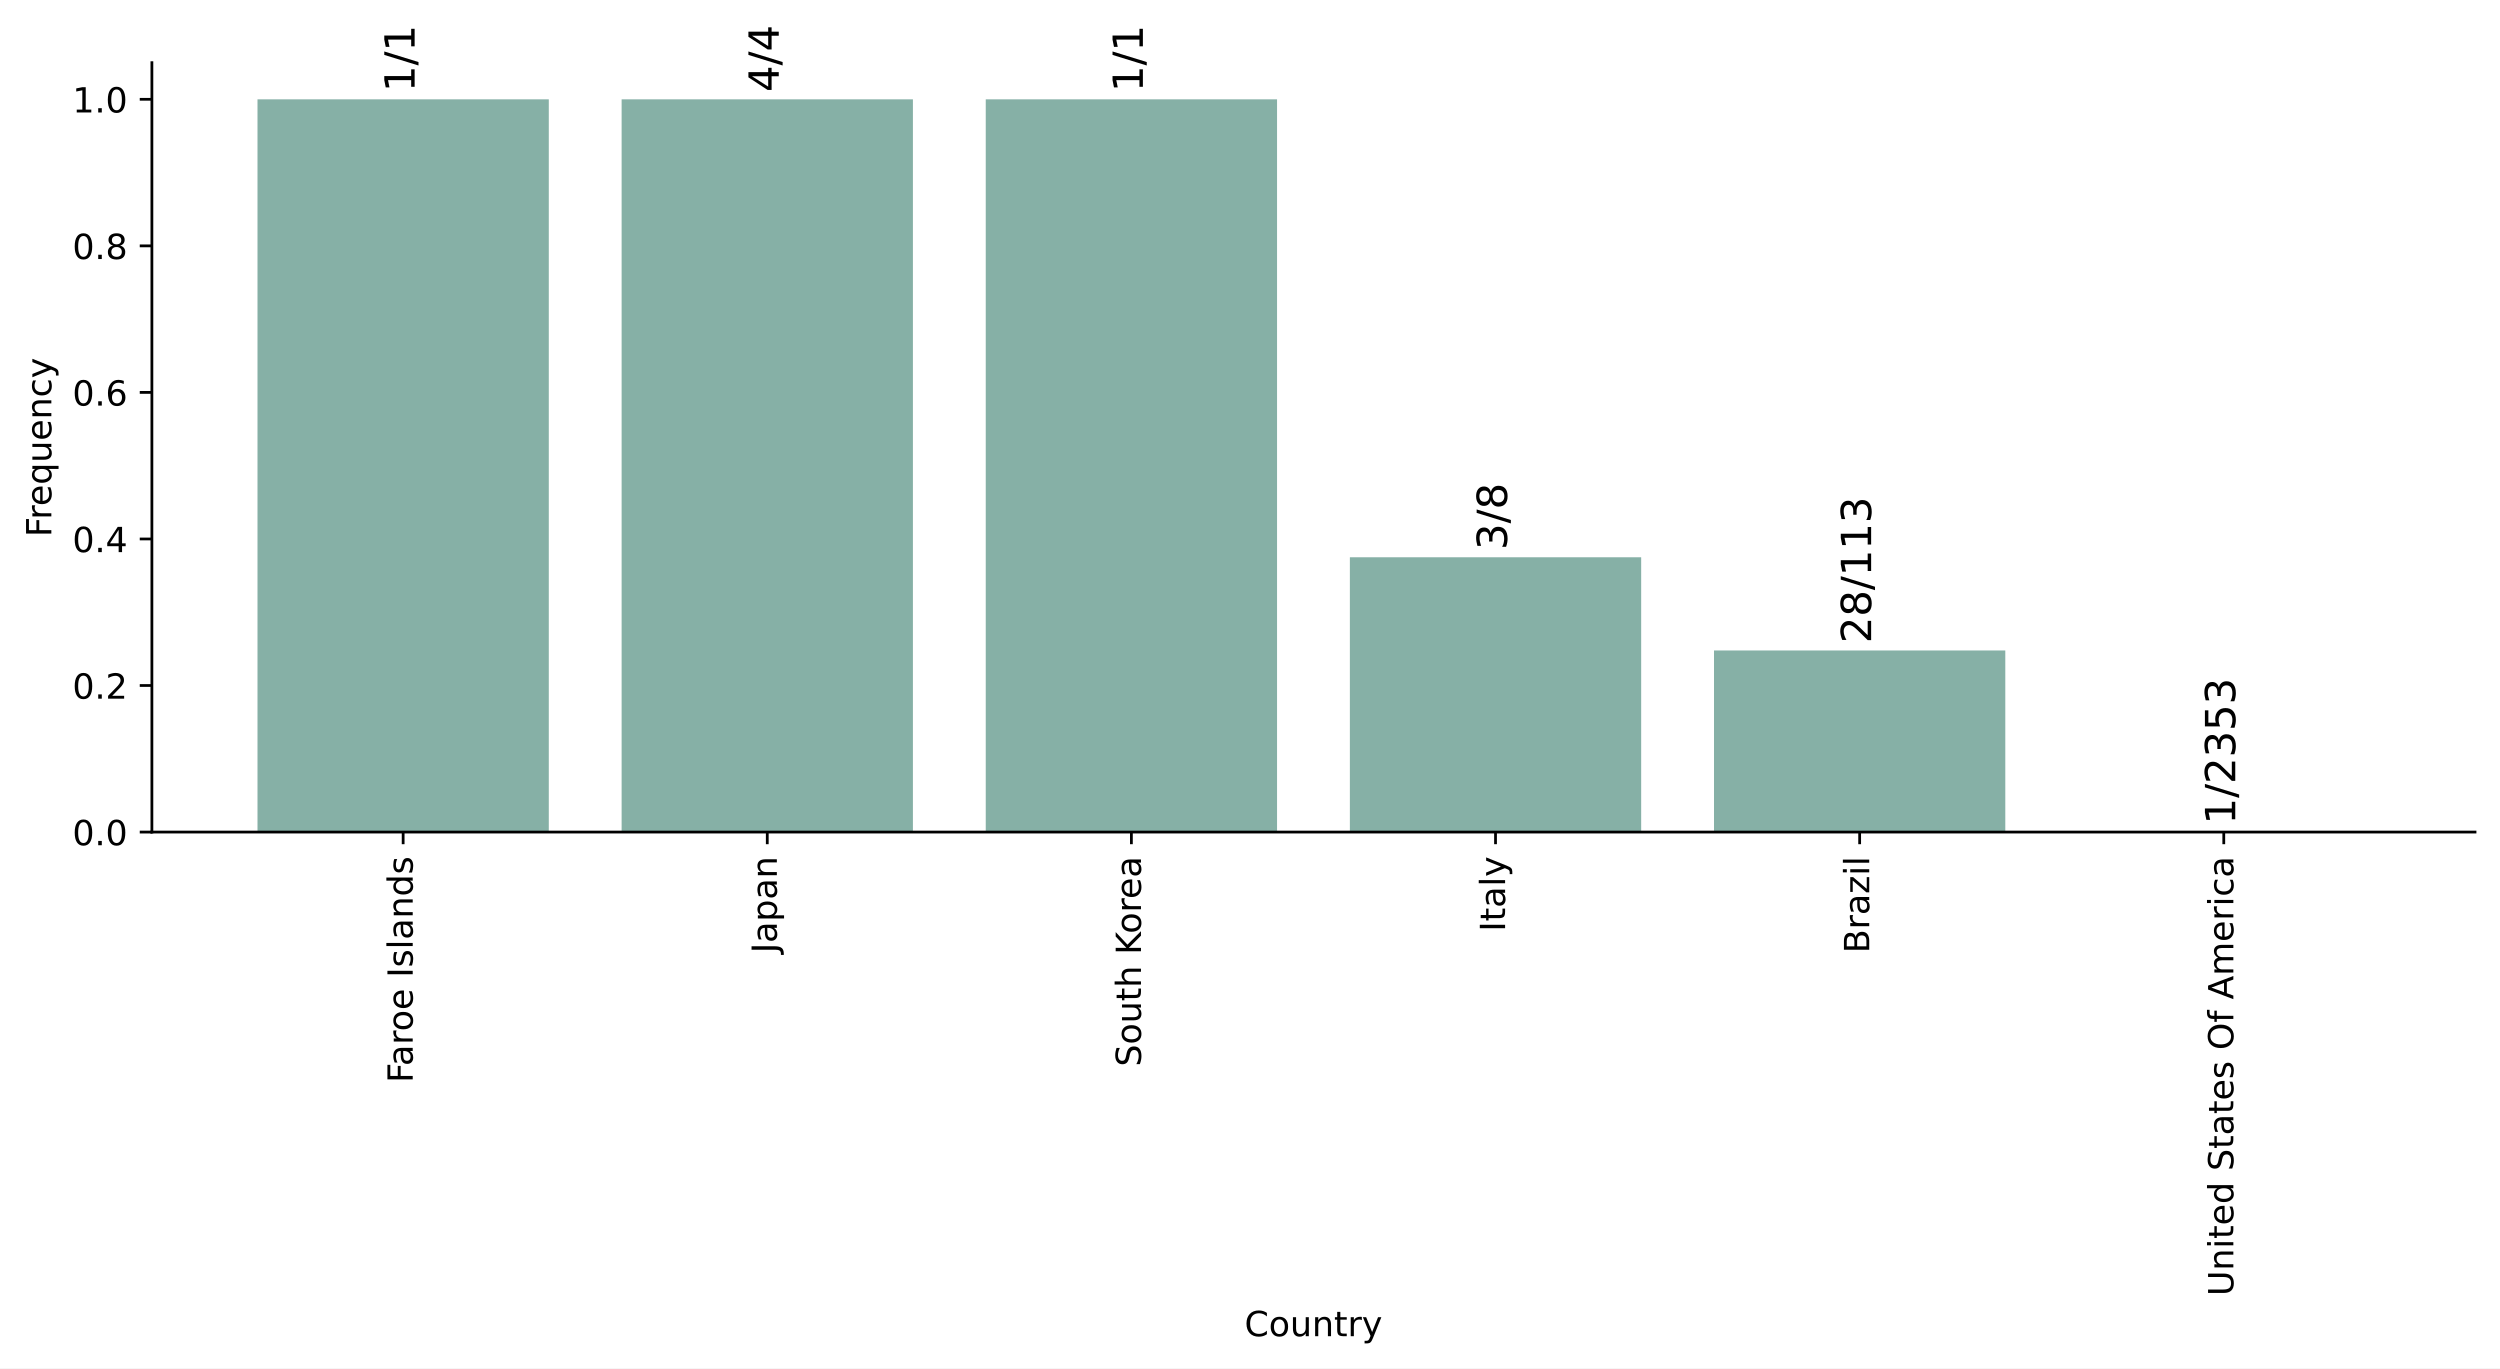
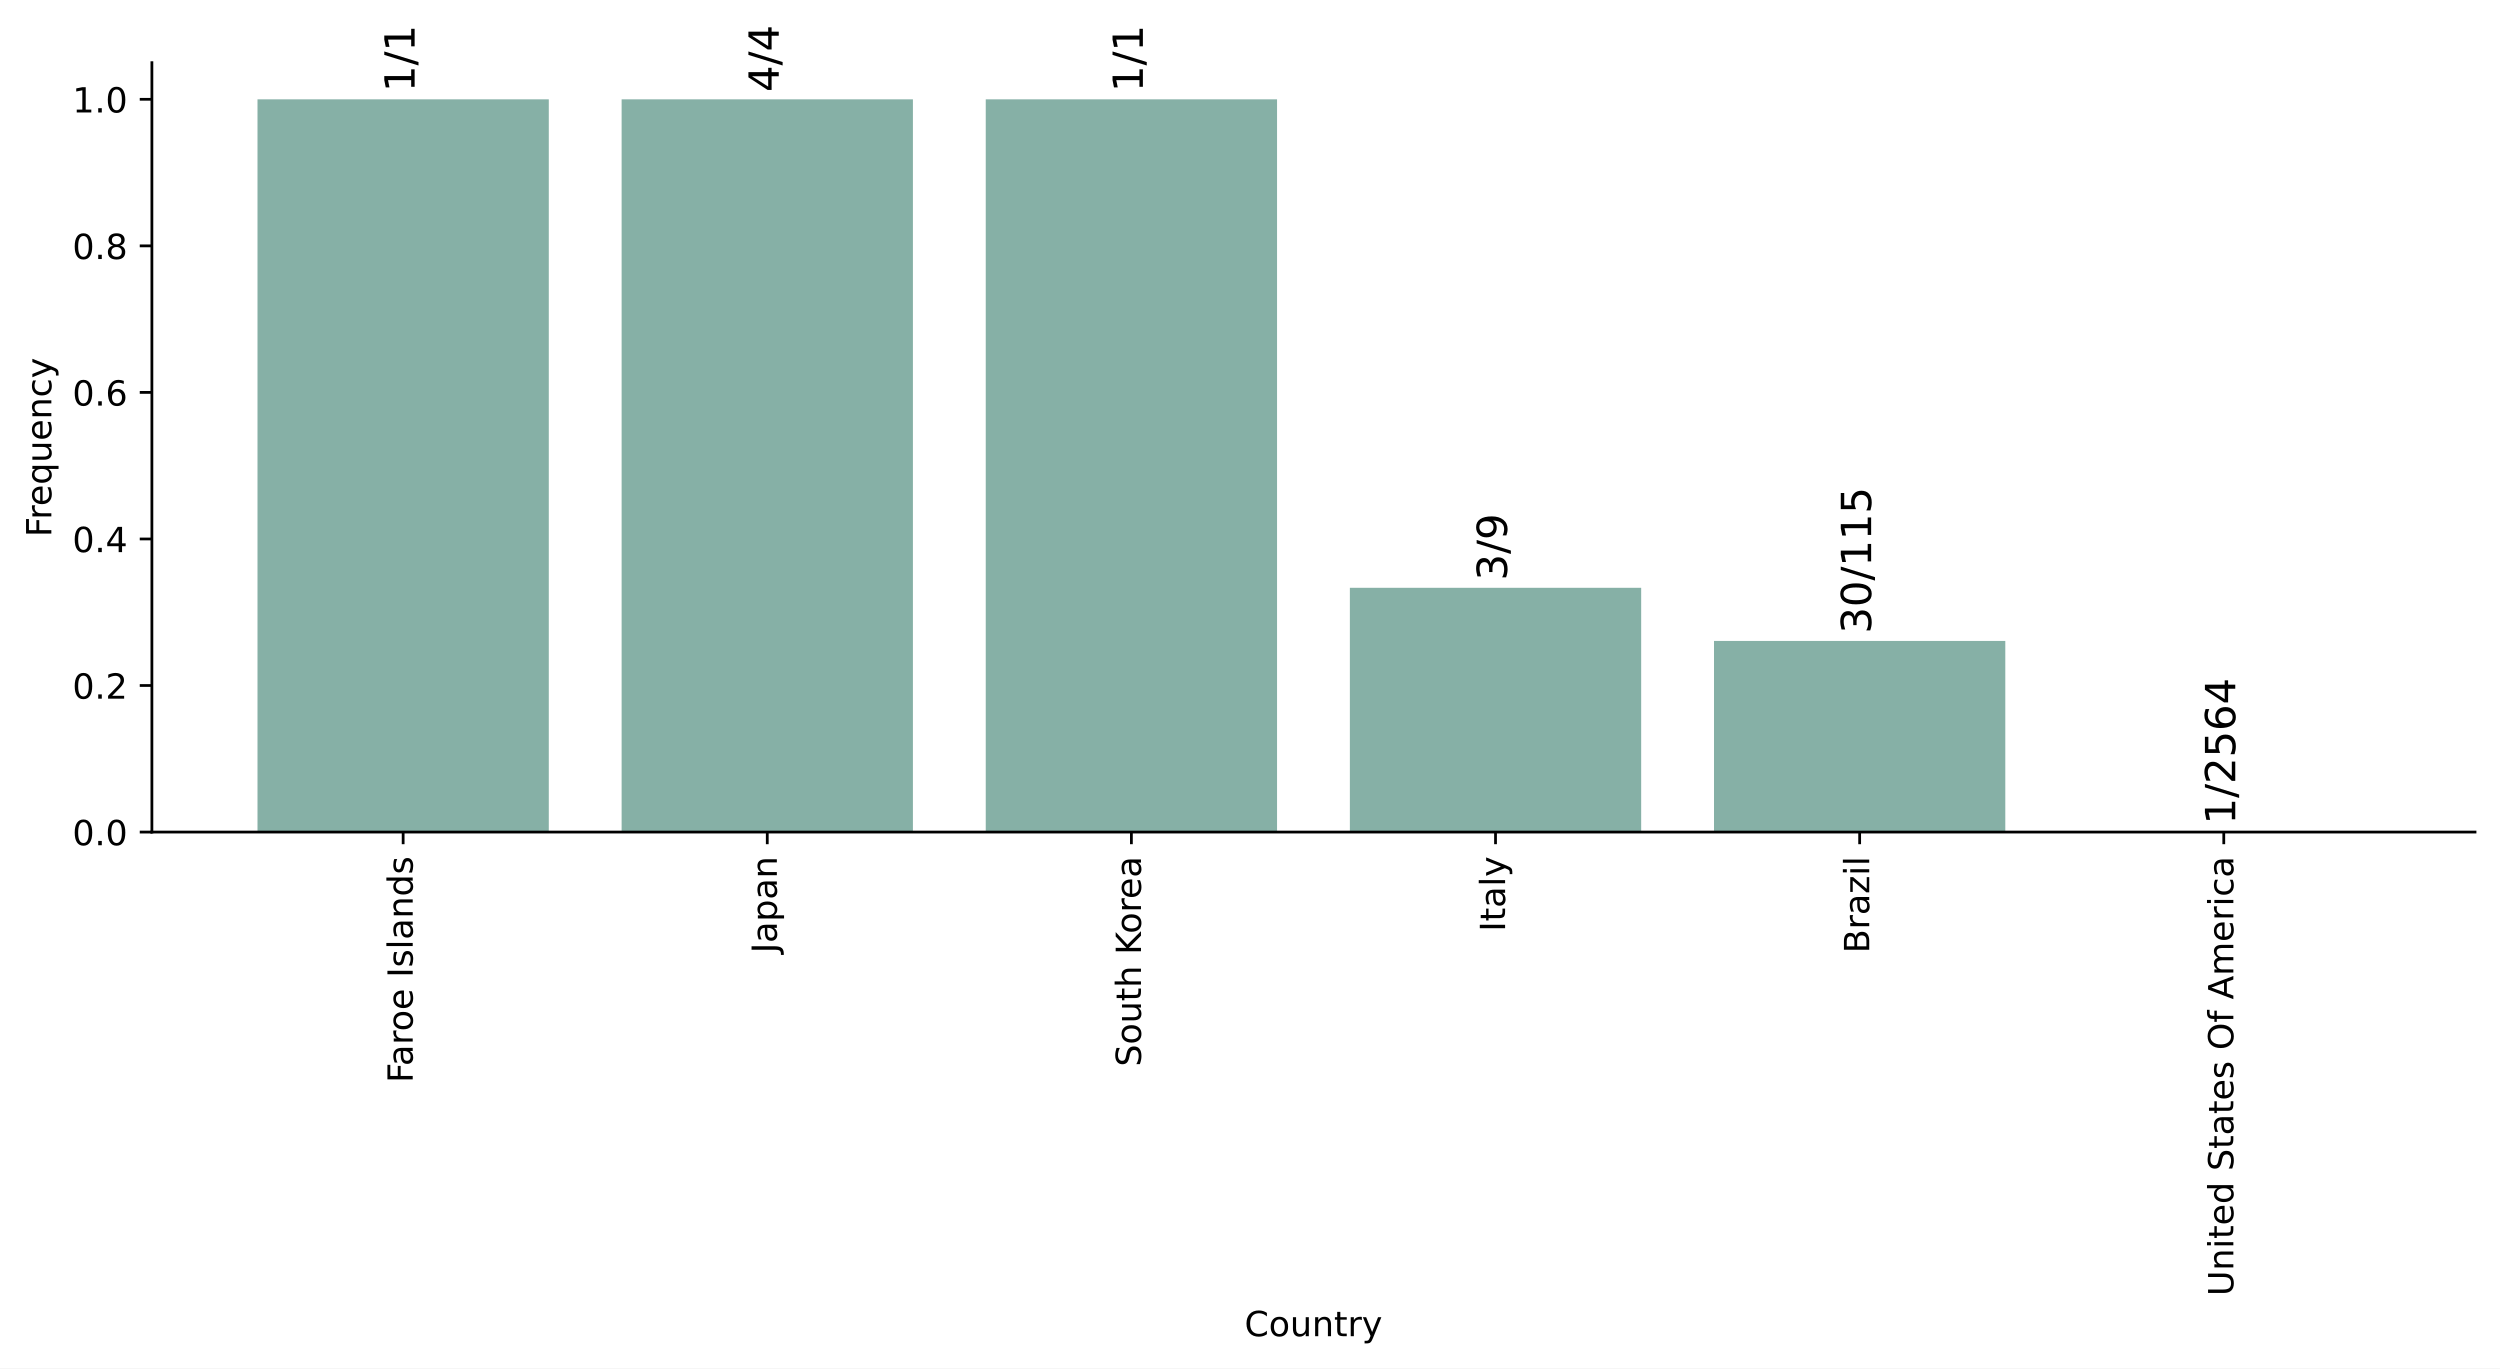
<svg xmlns="http://www.w3.org/2000/svg" xmlns:xlink="http://www.w3.org/1999/xlink" height="394.415pt" version="1.1" viewBox="0 0 720.581 394.415" width="720.581pt">
  <defs>
    <style type="text/css">*{stroke-linecap:butt;stroke-linejoin:round;}</style>
  </defs>
  <g id="figure_1">
    <g id="patch_1">
      <path d="M 0 394.415  L 720.581 394.415  L 720.581 0  L 0 0  z " style="fill:#ffffff;" />
    </g>
    <g id="axes_1">
      <g id="patch_2">
        <path d="M 43.781 239.825  L 713.381 239.825  L 713.381 18.064  L 43.781 18.064  z " style="fill:#ffffff;" />
      </g>
      <g id="patch_3">
-         <path clip-path="url(#pf71759cf4c)" d="M 74.218 239.825  L 158.18 239.825  L 158.18 28.625  L 74.218 28.625  z " style="fill:#86b0a6;" />
+         <path clip-path="url(#pa520da77ee)" d="M 74.218 239.825  L 158.18 239.825  L 158.18 28.625  L 74.218 28.625  z " style="fill:#86b0a6;" />
      </g>
      <g id="patch_4">
-         <path clip-path="url(#pf71759cf4c)" d="M 179.171 239.825  L 263.133 239.825  L 263.133 28.625  L 179.171 28.625  z " style="fill:#86b0a6;" />
+         <path clip-path="url(#pa520da77ee)" d="M 179.171 239.825  L 263.133 239.825  L 263.133 28.625  L 179.171 28.625  z " style="fill:#86b0a6;" />
      </g>
      <g id="patch_5">
-         <path clip-path="url(#pf71759cf4c)" d="M 284.124 239.825  L 368.086 239.825  L 368.086 28.625  L 284.124 28.625  z " style="fill:#86b0a6;" />
+         <path clip-path="url(#pa520da77ee)" d="M 284.124 239.825  L 368.086 239.825  L 368.086 28.625  L 284.124 28.625  z " style="fill:#86b0a6;" />
      </g>
      <g id="patch_6">
-         <path clip-path="url(#pf71759cf4c)" d="M 389.077 239.825  L 473.039 239.825  L 473.039 160.625  L 389.077 160.625  z " style="fill:#86b0a6;" />
+         <path clip-path="url(#pa520da77ee)" d="M 389.077 239.825  L 473.039 239.825  L 473.039 169.424  L 389.077 169.424  z " style="fill:#86b0a6;" />
      </g>
      <g id="patch_7">
-         <path clip-path="url(#pf71759cf4c)" d="M 494.03 239.825  L 577.992 239.825  L 577.992 187.492  L 494.03 187.492  z " style="fill:#86b0a6;" />
+         <path clip-path="url(#pa520da77ee)" d="M 494.03 239.825  L 577.992 239.825  L 577.992 184.729  L 494.03 184.729  z " style="fill:#86b0a6;" />
      </g>
      <g id="patch_8">
-         <path clip-path="url(#pf71759cf4c)" d="M 598.983 239.825  L 682.945 239.825  L 682.945 239.735  L 598.983 239.735  z " style="fill:#86b0a6;" />
+         <path clip-path="url(#pa520da77ee)" d="M 598.983 239.825  L 682.945 239.825  L 682.945 239.742  L 598.983 239.742  z " style="fill:#86b0a6;" />
      </g>
      <g id="matplotlib.axis_1">
        <g id="xtick_1">
          <g id="line2d_1">
            <defs>
-               <path d="M 0 0  L 0 3.5  " id="mc60142397c" style="stroke:#000000;stroke-width:0.8;" />
+               <path d="M 0 0  L 0 3.5  " id="m930efeb58d" style="stroke:#000000;stroke-width:0.8;" />
            </defs>
            <g>
-               <use style="stroke:#000000;stroke-width:0.8;" x="116.199" xlink:href="#mc60142397c" y="239.825" />
+               <use style="stroke:#000000;stroke-width:0.8;" x="116.199" xlink:href="#m930efeb58d" y="239.825" />
            </g>
          </g>
          <g id="text_1">
            <g transform="translate(118.9582 312.0886)rotate(-90)scale(0.1 -0.1)">
              <defs>
                <path d="M 9.812 72.906  L 51.703 72.906  L 51.703 64.594  L 19.672 64.594  L 19.672 43.109  L 48.578 43.109  L 48.578 34.812  L 19.672 34.812  L 19.672 0  L 9.812 0  z " id="DejaVuSans-70" />
                <path d="M 34.281 27.484  Q 23.391 27.484 19.188 25  Q 14.984 22.516 14.984 16.5  Q 14.984 11.719 18.141 8.906  Q 21.297 6.109 26.703 6.109  Q 34.188 6.109 38.703 11.406  Q 43.219 16.703 43.219 25.484  L 43.219 27.484  z M 52.203 31.203  L 52.203 0  L 43.219 0  L 43.219 8.297  Q 40.141 3.328 35.547 0.953  Q 30.953 -1.422 24.312 -1.422  Q 15.922 -1.422 10.953 3.297  Q 6 8.016 6 15.922  Q 6 25.141 12.172 29.828  Q 18.359 34.516 30.609 34.516  L 43.219 34.516  L 43.219 35.406  Q 43.219 41.609 39.141 45  Q 35.062 48.391 27.688 48.391  Q 23 48.391 18.547 47.266  Q 14.109 46.141 10.016 43.891  L 10.016 52.203  Q 14.938 54.109 19.578 55.047  Q 24.219 56 28.609 56  Q 40.484 56 46.344 49.844  Q 52.203 43.703 52.203 31.203  z " id="DejaVuSans-97" />
                <path d="M 41.109 46.297  Q 39.594 47.172 37.812 47.578  Q 36.031 48 33.891 48  Q 26.266 48 22.188 43.047  Q 18.109 38.094 18.109 28.812  L 18.109 0  L 9.078 0  L 9.078 54.688  L 18.109 54.688  L 18.109 46.188  Q 20.953 51.172 25.484 53.578  Q 30.031 56 36.531 56  Q 37.453 56 38.578 55.875  Q 39.703 55.766 41.062 55.516  z " id="DejaVuSans-114" />
                <path d="M 30.609 48.391  Q 23.391 48.391 19.188 42.75  Q 14.984 37.109 14.984 27.297  Q 14.984 17.484 19.156 11.844  Q 23.344 6.203 30.609 6.203  Q 37.797 6.203 41.984 11.859  Q 46.188 17.531 46.188 27.297  Q 46.188 37.016 41.984 42.703  Q 37.797 48.391 30.609 48.391  z M 30.609 56  Q 42.328 56 49.016 48.375  Q 55.719 40.766 55.719 27.297  Q 55.719 13.875 49.016 6.219  Q 42.328 -1.422 30.609 -1.422  Q 18.844 -1.422 12.172 6.219  Q 5.516 13.875 5.516 27.297  Q 5.516 40.766 12.172 48.375  Q 18.844 56 30.609 56  z " id="DejaVuSans-111" />
                <path d="M 56.203 29.594  L 56.203 25.203  L 14.891 25.203  Q 15.484 15.922 20.484 11.062  Q 25.484 6.203 34.422 6.203  Q 39.594 6.203 44.453 7.469  Q 49.312 8.734 54.109 11.281  L 54.109 2.781  Q 49.266 0.734 44.188 -0.344  Q 39.109 -1.422 33.891 -1.422  Q 20.797 -1.422 13.156 6.188  Q 5.516 13.812 5.516 26.812  Q 5.516 40.234 12.766 48.109  Q 20.016 56 32.328 56  Q 43.359 56 49.781 48.891  Q 56.203 41.797 56.203 29.594  z M 47.219 32.234  Q 47.125 39.594 43.094 43.984  Q 39.062 48.391 32.422 48.391  Q 24.906 48.391 20.391 44.141  Q 15.875 39.891 15.188 32.172  z " id="DejaVuSans-101" />
                <path id="DejaVuSans-32" />
                <path d="M 9.812 72.906  L 19.672 72.906  L 19.672 0  L 9.812 0  z " id="DejaVuSans-73" />
                <path d="M 44.281 53.078  L 44.281 44.578  Q 40.484 46.531 36.375 47.5  Q 32.281 48.484 27.875 48.484  Q 21.188 48.484 17.844 46.438  Q 14.5 44.391 14.5 40.281  Q 14.5 37.156 16.891 35.375  Q 19.281 33.594 26.516 31.984  L 29.594 31.297  Q 39.156 29.25 43.188 25.516  Q 47.219 21.781 47.219 15.094  Q 47.219 7.469 41.188 3.016  Q 35.156 -1.422 24.609 -1.422  Q 20.219 -1.422 15.453 -0.562  Q 10.688 0.297 5.422 2  L 5.422 11.281  Q 10.406 8.688 15.234 7.391  Q 20.062 6.109 24.812 6.109  Q 31.156 6.109 34.562 8.281  Q 37.984 10.453 37.984 14.406  Q 37.984 18.062 35.516 20.016  Q 33.062 21.969 24.703 23.781  L 21.578 24.516  Q 13.234 26.266 9.516 29.906  Q 5.812 33.547 5.812 39.891  Q 5.812 47.609 11.281 51.797  Q 16.75 56 26.812 56  Q 31.781 56 36.172 55.266  Q 40.578 54.547 44.281 53.078  z " id="DejaVuSans-115" />
                <path d="M 9.422 75.984  L 18.406 75.984  L 18.406 0  L 9.422 0  z " id="DejaVuSans-108" />
                <path d="M 54.891 33.016  L 54.891 0  L 45.906 0  L 45.906 32.719  Q 45.906 40.484 42.875 44.328  Q 39.844 48.188 33.797 48.188  Q 26.516 48.188 22.312 43.547  Q 18.109 38.922 18.109 30.906  L 18.109 0  L 9.078 0  L 9.078 54.688  L 18.109 54.688  L 18.109 46.188  Q 21.344 51.125 25.703 53.562  Q 30.078 56 35.797 56  Q 45.219 56 50.047 50.172  Q 54.891 44.344 54.891 33.016  z " id="DejaVuSans-110" />
                <path d="M 45.406 46.391  L 45.406 75.984  L 54.391 75.984  L 54.391 0  L 45.406 0  L 45.406 8.203  Q 42.578 3.328 38.25 0.953  Q 33.938 -1.422 27.875 -1.422  Q 17.969 -1.422 11.734 6.484  Q 5.516 14.406 5.516 27.297  Q 5.516 40.188 11.734 48.094  Q 17.969 56 27.875 56  Q 33.938 56 38.25 53.625  Q 42.578 51.266 45.406 46.391  z M 14.797 27.297  Q 14.797 17.391 18.875 11.75  Q 22.953 6.109 30.078 6.109  Q 37.203 6.109 41.297 11.75  Q 45.406 17.391 45.406 27.297  Q 45.406 37.203 41.297 42.844  Q 37.203 48.484 30.078 48.484  Q 22.953 48.484 18.875 42.844  Q 14.797 37.203 14.797 27.297  z " id="DejaVuSans-100" />
              </defs>
              <use xlink:href="#DejaVuSans-70" />
              <use x="48.395" xlink:href="#DejaVuSans-97" />
              <use x="109.674" xlink:href="#DejaVuSans-114" />
              <use x="148.537" xlink:href="#DejaVuSans-111" />
              <use x="209.719" xlink:href="#DejaVuSans-101" />
              <use x="271.242" xlink:href="#DejaVuSans-32" />
              <use x="303.029" xlink:href="#DejaVuSans-73" />
              <use x="332.521" xlink:href="#DejaVuSans-115" />
              <use x="384.621" xlink:href="#DejaVuSans-108" />
              <use x="412.404" xlink:href="#DejaVuSans-97" />
              <use x="473.684" xlink:href="#DejaVuSans-110" />
              <use x="537.062" xlink:href="#DejaVuSans-100" />
              <use x="600.539" xlink:href="#DejaVuSans-115" />
            </g>
          </g>
        </g>
        <g id="xtick_2">
          <g id="line2d_2">
            <g>
-               <use style="stroke:#000000;stroke-width:0.8;" x="221.152" xlink:href="#mc60142397c" y="239.825" />
+               <use style="stroke:#000000;stroke-width:0.8;" x="221.152" xlink:href="#m930efeb58d" y="239.825" />
            </g>
          </g>
          <g id="text_2">
            <g transform="translate(223.9112 274.7167)rotate(-90)scale(0.1 -0.1)">
              <defs>
                <path d="M 9.812 72.906  L 19.672 72.906  L 19.672 5.078  Q 19.672 -8.109 14.672 -14.062  Q 9.672 -20.016 -1.422 -20.016  L -5.172 -20.016  L -5.172 -11.719  L -2.094 -11.719  Q 4.438 -11.719 7.125 -8.047  Q 9.812 -4.391 9.812 5.078  z " id="DejaVuSans-74" />
                <path d="M 18.109 8.203  L 18.109 -20.797  L 9.078 -20.797  L 9.078 54.688  L 18.109 54.688  L 18.109 46.391  Q 20.953 51.266 25.266 53.625  Q 29.594 56 35.594 56  Q 45.562 56 51.781 48.094  Q 58.016 40.188 58.016 27.297  Q 58.016 14.406 51.781 6.484  Q 45.562 -1.422 35.594 -1.422  Q 29.594 -1.422 25.266 0.953  Q 20.953 3.328 18.109 8.203  z M 48.688 27.297  Q 48.688 37.203 44.609 42.844  Q 40.531 48.484 33.406 48.484  Q 26.266 48.484 22.188 42.844  Q 18.109 37.203 18.109 27.297  Q 18.109 17.391 22.188 11.75  Q 26.266 6.109 33.406 6.109  Q 40.531 6.109 44.609 11.75  Q 48.688 17.391 48.688 27.297  z " id="DejaVuSans-112" />
              </defs>
              <use xlink:href="#DejaVuSans-74" />
              <use x="29.492" xlink:href="#DejaVuSans-97" />
              <use x="90.771" xlink:href="#DejaVuSans-112" />
              <use x="154.248" xlink:href="#DejaVuSans-97" />
              <use x="215.527" xlink:href="#DejaVuSans-110" />
            </g>
          </g>
        </g>
        <g id="xtick_3">
          <g id="line2d_3">
            <g>
-               <use style="stroke:#000000;stroke-width:0.8;" x="326.105" xlink:href="#mc60142397c" y="239.825" />
+               <use style="stroke:#000000;stroke-width:0.8;" x="326.105" xlink:href="#m930efeb58d" y="239.825" />
            </g>
          </g>
          <g id="text_3">
            <g transform="translate(328.8641 307.4089)rotate(-90)scale(0.1 -0.1)">
              <defs>
                <path d="M 53.516 70.516  L 53.516 60.891  Q 47.906 63.578 42.922 64.891  Q 37.938 66.219 33.297 66.219  Q 25.25 66.219 20.875 63.094  Q 16.5 59.969 16.5 54.203  Q 16.5 49.359 19.406 46.891  Q 22.312 44.438 30.422 42.922  L 36.375 41.703  Q 47.406 39.594 52.656 34.297  Q 57.906 29 57.906 20.125  Q 57.906 9.516 50.797 4.047  Q 43.703 -1.422 29.984 -1.422  Q 24.812 -1.422 18.969 -0.25  Q 13.141 0.922 6.891 3.219  L 6.891 13.375  Q 12.891 10.016 18.656 8.297  Q 24.422 6.594 29.984 6.594  Q 38.422 6.594 43.016 9.906  Q 47.609 13.234 47.609 19.391  Q 47.609 24.75 44.312 27.781  Q 41.016 30.812 33.5 32.328  L 27.484 33.5  Q 16.453 35.688 11.516 40.375  Q 6.594 45.062 6.594 53.422  Q 6.594 63.094 13.406 68.656  Q 20.219 74.219 32.172 74.219  Q 37.312 74.219 42.625 73.281  Q 47.953 72.359 53.516 70.516  z " id="DejaVuSans-83" />
                <path d="M 8.5 21.578  L 8.5 54.688  L 17.484 54.688  L 17.484 21.922  Q 17.484 14.156 20.5 10.266  Q 23.531 6.391 29.594 6.391  Q 36.859 6.391 41.078 11.031  Q 45.312 15.672 45.312 23.688  L 45.312 54.688  L 54.297 54.688  L 54.297 0  L 45.312 0  L 45.312 8.406  Q 42.047 3.422 37.719 1  Q 33.406 -1.422 27.688 -1.422  Q 18.266 -1.422 13.375 4.438  Q 8.5 10.297 8.5 21.578  z M 31.109 56  z " id="DejaVuSans-117" />
                <path d="M 18.312 70.219  L 18.312 54.688  L 36.812 54.688  L 36.812 47.703  L 18.312 47.703  L 18.312 18.016  Q 18.312 11.328 20.141 9.422  Q 21.969 7.516 27.594 7.516  L 36.812 7.516  L 36.812 0  L 27.594 0  Q 17.188 0 13.234 3.875  Q 9.281 7.766 9.281 18.016  L 9.281 47.703  L 2.688 47.703  L 2.688 54.688  L 9.281 54.688  L 9.281 70.219  z " id="DejaVuSans-116" />
                <path d="M 54.891 33.016  L 54.891 0  L 45.906 0  L 45.906 32.719  Q 45.906 40.484 42.875 44.328  Q 39.844 48.188 33.797 48.188  Q 26.516 48.188 22.312 43.547  Q 18.109 38.922 18.109 30.906  L 18.109 0  L 9.078 0  L 9.078 75.984  L 18.109 75.984  L 18.109 46.188  Q 21.344 51.125 25.703 53.562  Q 30.078 56 35.797 56  Q 45.219 56 50.047 50.172  Q 54.891 44.344 54.891 33.016  z " id="DejaVuSans-104" />
                <path d="M 9.812 72.906  L 19.672 72.906  L 19.672 42.094  L 52.391 72.906  L 65.094 72.906  L 28.906 38.922  L 67.672 0  L 54.688 0  L 19.672 35.109  L 19.672 0  L 9.812 0  z " id="DejaVuSans-75" />
              </defs>
              <use xlink:href="#DejaVuSans-83" />
              <use x="63.477" xlink:href="#DejaVuSans-111" />
              <use x="124.658" xlink:href="#DejaVuSans-117" />
              <use x="188.037" xlink:href="#DejaVuSans-116" />
              <use x="227.246" xlink:href="#DejaVuSans-104" />
              <use x="290.625" xlink:href="#DejaVuSans-32" />
              <use x="322.412" xlink:href="#DejaVuSans-75" />
              <use x="382.988" xlink:href="#DejaVuSans-111" />
              <use x="444.17" xlink:href="#DejaVuSans-114" />
              <use x="483.033" xlink:href="#DejaVuSans-101" />
              <use x="544.557" xlink:href="#DejaVuSans-97" />
            </g>
          </g>
        </g>
        <g id="xtick_4">
          <g id="line2d_4">
            <g>
-               <use style="stroke:#000000;stroke-width:0.8;" x="431.058" xlink:href="#mc60142397c" y="239.825" />
+               <use style="stroke:#000000;stroke-width:0.8;" x="431.058" xlink:href="#m930efeb58d" y="239.825" />
            </g>
          </g>
          <g id="text_4">
            <g transform="translate(433.8171 268.5198)rotate(-90)scale(0.1 -0.1)">
              <defs>
                <path d="M 32.172 -5.078  Q 28.375 -14.844 24.75 -17.812  Q 21.141 -20.797 15.094 -20.797  L 7.906 -20.797  L 7.906 -13.281  L 13.188 -13.281  Q 16.891 -13.281 18.938 -11.516  Q 21 -9.766 23.484 -3.219  L 25.094 0.875  L 2.984 54.688  L 12.5 54.688  L 29.594 11.922  L 46.688 54.688  L 56.203 54.688  z " id="DejaVuSans-121" />
              </defs>
              <use xlink:href="#DejaVuSans-73" />
              <use x="29.492" xlink:href="#DejaVuSans-116" />
              <use x="68.701" xlink:href="#DejaVuSans-97" />
              <use x="129.98" xlink:href="#DejaVuSans-108" />
              <use x="157.764" xlink:href="#DejaVuSans-121" />
            </g>
          </g>
        </g>
        <g id="xtick_5">
          <g id="line2d_5">
            <g>
-               <use style="stroke:#000000;stroke-width:0.8;" x="536.011" xlink:href="#mc60142397c" y="239.825" />
+               <use style="stroke:#000000;stroke-width:0.8;" x="536.011" xlink:href="#m930efeb58d" y="239.825" />
            </g>
          </g>
          <g id="text_5">
            <g transform="translate(538.7701 274.7292)rotate(-90)scale(0.1 -0.1)">
              <defs>
                <path d="M 19.672 34.812  L 19.672 8.109  L 35.5 8.109  Q 43.453 8.109 47.281 11.406  Q 51.125 14.703 51.125 21.484  Q 51.125 28.328 47.281 31.562  Q 43.453 34.812 35.5 34.812  z M 19.672 64.797  L 19.672 42.828  L 34.281 42.828  Q 41.5 42.828 45.031 45.531  Q 48.578 48.25 48.578 53.812  Q 48.578 59.328 45.031 62.062  Q 41.5 64.797 34.281 64.797  z M 9.812 72.906  L 35.016 72.906  Q 46.297 72.906 52.391 68.219  Q 58.5 63.531 58.5 54.891  Q 58.5 48.188 55.375 44.234  Q 52.25 40.281 46.188 39.312  Q 53.469 37.75 57.5 32.781  Q 61.531 27.828 61.531 20.406  Q 61.531 10.641 54.891 5.312  Q 48.25 0 35.984 0  L 9.812 0  z " id="DejaVuSans-66" />
                <path d="M 5.516 54.688  L 48.188 54.688  L 48.188 46.484  L 14.406 7.172  L 48.188 7.172  L 48.188 0  L 4.297 0  L 4.297 8.203  L 38.094 47.516  L 5.516 47.516  z " id="DejaVuSans-122" />
                <path d="M 9.422 54.688  L 18.406 54.688  L 18.406 0  L 9.422 0  z M 9.422 75.984  L 18.406 75.984  L 18.406 64.594  L 9.422 64.594  z " id="DejaVuSans-105" />
              </defs>
              <use xlink:href="#DejaVuSans-66" />
              <use x="68.604" xlink:href="#DejaVuSans-114" />
              <use x="109.717" xlink:href="#DejaVuSans-97" />
              <use x="170.996" xlink:href="#DejaVuSans-122" />
              <use x="223.486" xlink:href="#DejaVuSans-105" />
              <use x="251.27" xlink:href="#DejaVuSans-108" />
            </g>
          </g>
        </g>
        <g id="xtick_6">
          <g id="line2d_6">
            <g>
-               <use style="stroke:#000000;stroke-width:0.8;" x="640.964" xlink:href="#mc60142397c" y="239.825" />
+               <use style="stroke:#000000;stroke-width:0.8;" x="640.964" xlink:href="#m930efeb58d" y="239.825" />
            </g>
          </g>
          <g id="text_6">
            <g transform="translate(643.7231 373.537)rotate(-90)scale(0.1 -0.1)">
              <defs>
                <path d="M 8.688 72.906  L 18.609 72.906  L 18.609 28.609  Q 18.609 16.891 22.844 11.734  Q 27.094 6.594 36.625 6.594  Q 46.094 6.594 50.344 11.734  Q 54.594 16.891 54.594 28.609  L 54.594 72.906  L 64.5 72.906  L 64.5 27.391  Q 64.5 13.141 57.438 5.859  Q 50.391 -1.422 36.625 -1.422  Q 22.797 -1.422 15.734 5.859  Q 8.688 13.141 8.688 27.391  z " id="DejaVuSans-85" />
                <path d="M 39.406 66.219  Q 28.656 66.219 22.328 58.203  Q 16.016 50.203 16.016 36.375  Q 16.016 22.609 22.328 14.594  Q 28.656 6.594 39.406 6.594  Q 50.141 6.594 56.422 14.594  Q 62.703 22.609 62.703 36.375  Q 62.703 50.203 56.422 58.203  Q 50.141 66.219 39.406 66.219  z M 39.406 74.219  Q 54.734 74.219 63.906 63.938  Q 73.094 53.656 73.094 36.375  Q 73.094 19.141 63.906 8.859  Q 54.734 -1.422 39.406 -1.422  Q 24.031 -1.422 14.812 8.828  Q 5.609 19.094 5.609 36.375  Q 5.609 53.656 14.812 63.938  Q 24.031 74.219 39.406 74.219  z " id="DejaVuSans-79" />
                <path d="M 37.109 75.984  L 37.109 68.5  L 28.516 68.5  Q 23.688 68.5 21.797 66.547  Q 19.922 64.594 19.922 59.516  L 19.922 54.688  L 34.719 54.688  L 34.719 47.703  L 19.922 47.703  L 19.922 0  L 10.891 0  L 10.891 47.703  L 2.297 47.703  L 2.297 54.688  L 10.891 54.688  L 10.891 58.5  Q 10.891 67.625 15.141 71.797  Q 19.391 75.984 28.609 75.984  z " id="DejaVuSans-102" />
                <path d="M 34.188 63.188  L 20.797 26.906  L 47.609 26.906  z M 28.609 72.906  L 39.797 72.906  L 67.578 0  L 57.328 0  L 50.688 18.703  L 17.828 18.703  L 11.188 0  L 0.781 0  z " id="DejaVuSans-65" />
                <path d="M 52 44.188  Q 55.375 50.25 60.062 53.125  Q 64.75 56 71.094 56  Q 79.641 56 84.281 50.016  Q 88.922 44.047 88.922 33.016  L 88.922 0  L 79.891 0  L 79.891 32.719  Q 79.891 40.578 77.094 44.375  Q 74.312 48.188 68.609 48.188  Q 61.625 48.188 57.562 43.547  Q 53.516 38.922 53.516 30.906  L 53.516 0  L 44.484 0  L 44.484 32.719  Q 44.484 40.625 41.703 44.406  Q 38.922 48.188 33.109 48.188  Q 26.219 48.188 22.156 43.531  Q 18.109 38.875 18.109 30.906  L 18.109 0  L 9.078 0  L 9.078 54.688  L 18.109 54.688  L 18.109 46.188  Q 21.188 51.219 25.484 53.609  Q 29.781 56 35.688 56  Q 41.656 56 45.828 52.969  Q 50 49.953 52 44.188  z " id="DejaVuSans-109" />
                <path d="M 48.781 52.594  L 48.781 44.188  Q 44.969 46.297 41.141 47.344  Q 37.312 48.391 33.406 48.391  Q 24.656 48.391 19.812 42.844  Q 14.984 37.312 14.984 27.297  Q 14.984 17.281 19.812 11.734  Q 24.656 6.203 33.406 6.203  Q 37.312 6.203 41.141 7.25  Q 44.969 8.297 48.781 10.406  L 48.781 2.094  Q 45.016 0.344 40.984 -0.531  Q 36.969 -1.422 32.422 -1.422  Q 20.062 -1.422 12.781 6.344  Q 5.516 14.109 5.516 27.297  Q 5.516 40.672 12.859 48.328  Q 20.219 56 33.016 56  Q 37.156 56 41.109 55.141  Q 45.062 54.297 48.781 52.594  z " id="DejaVuSans-99" />
              </defs>
              <use xlink:href="#DejaVuSans-85" />
              <use x="73.193" xlink:href="#DejaVuSans-110" />
              <use x="136.572" xlink:href="#DejaVuSans-105" />
              <use x="164.355" xlink:href="#DejaVuSans-116" />
              <use x="203.564" xlink:href="#DejaVuSans-101" />
              <use x="265.088" xlink:href="#DejaVuSans-100" />
              <use x="328.564" xlink:href="#DejaVuSans-32" />
              <use x="360.352" xlink:href="#DejaVuSans-83" />
              <use x="423.828" xlink:href="#DejaVuSans-116" />
              <use x="463.037" xlink:href="#DejaVuSans-97" />
              <use x="524.316" xlink:href="#DejaVuSans-116" />
              <use x="563.525" xlink:href="#DejaVuSans-101" />
              <use x="625.049" xlink:href="#DejaVuSans-115" />
              <use x="677.148" xlink:href="#DejaVuSans-32" />
              <use x="708.936" xlink:href="#DejaVuSans-79" />
              <use x="787.646" xlink:href="#DejaVuSans-102" />
              <use x="822.852" xlink:href="#DejaVuSans-32" />
              <use x="854.639" xlink:href="#DejaVuSans-65" />
              <use x="923.047" xlink:href="#DejaVuSans-109" />
              <use x="1020.459" xlink:href="#DejaVuSans-101" />
              <use x="1081.982" xlink:href="#DejaVuSans-114" />
              <use x="1123.096" xlink:href="#DejaVuSans-105" />
              <use x="1150.879" xlink:href="#DejaVuSans-99" />
              <use x="1205.859" xlink:href="#DejaVuSans-97" />
            </g>
          </g>
        </g>
        <g id="text_7">
          <g transform="translate(358.718 385.1354)scale(0.1 -0.1)">
            <defs>
              <path d="M 64.406 67.281  L 64.406 56.891  Q 59.422 61.531 53.781 63.812  Q 48.141 66.109 41.797 66.109  Q 29.297 66.109 22.656 58.469  Q 16.016 50.828 16.016 36.375  Q 16.016 21.969 22.656 14.328  Q 29.297 6.688 41.797 6.688  Q 48.141 6.688 53.781 8.984  Q 59.422 11.281 64.406 15.922  L 64.406 5.609  Q 59.234 2.094 53.438 0.328  Q 47.656 -1.422 41.219 -1.422  Q 24.656 -1.422 15.125 8.703  Q 5.609 18.844 5.609 36.375  Q 5.609 53.953 15.125 64.078  Q 24.656 74.219 41.219 74.219  Q 47.75 74.219 53.531 72.484  Q 59.328 70.75 64.406 67.281  z " id="DejaVuSans-67" />
            </defs>
            <use xlink:href="#DejaVuSans-67" />
            <use x="69.824" xlink:href="#DejaVuSans-111" />
            <use x="131.006" xlink:href="#DejaVuSans-117" />
            <use x="194.385" xlink:href="#DejaVuSans-110" />
            <use x="257.764" xlink:href="#DejaVuSans-116" />
            <use x="296.973" xlink:href="#DejaVuSans-114" />
            <use x="338.086" xlink:href="#DejaVuSans-121" />
          </g>
        </g>
      </g>
      <g id="matplotlib.axis_2">
        <g id="ytick_1">
          <g id="line2d_7">
            <defs>
-               <path d="M 0 0  L -3.5 0  " id="mae4d9993f6" style="stroke:#000000;stroke-width:0.8;" />
+               <path d="M 0 0  L -3.5 0  " id="m5153b394f9" style="stroke:#000000;stroke-width:0.8;" />
            </defs>
            <g>
-               <use style="stroke:#000000;stroke-width:0.8;" x="43.781" xlink:href="#mae4d9993f6" y="239.825" />
+               <use style="stroke:#000000;stroke-width:0.8;" x="43.781" xlink:href="#m5153b394f9" y="239.825" />
            </g>
          </g>
          <g id="text_8">
            <g transform="translate(20.87813 243.6237)scale(0.1 -0.1)">
              <defs>
                <path d="M 31.781 66.406  Q 24.172 66.406 20.328 58.906  Q 16.5 51.422 16.5 36.375  Q 16.5 21.391 20.328 13.891  Q 24.172 6.391 31.781 6.391  Q 39.453 6.391 43.281 13.891  Q 47.125 21.391 47.125 36.375  Q 47.125 51.422 43.281 58.906  Q 39.453 66.406 31.781 66.406  z M 31.781 74.219  Q 44.047 74.219 50.516 64.516  Q 56.984 54.828 56.984 36.375  Q 56.984 17.969 50.516 8.266  Q 44.047 -1.422 31.781 -1.422  Q 19.531 -1.422 13.062 8.266  Q 6.594 17.969 6.594 36.375  Q 6.594 54.828 13.062 64.516  Q 19.531 74.219 31.781 74.219  z " id="DejaVuSans-48" />
                <path d="M 10.688 12.406  L 21 12.406  L 21 0  L 10.688 0  z " id="DejaVuSans-46" />
              </defs>
              <use xlink:href="#DejaVuSans-48" />
              <use x="63.623" xlink:href="#DejaVuSans-46" />
              <use x="95.41" xlink:href="#DejaVuSans-48" />
            </g>
          </g>
        </g>
        <g id="ytick_2">
          <g id="line2d_8">
            <g>
-               <use style="stroke:#000000;stroke-width:0.8;" x="43.781" xlink:href="#mae4d9993f6" y="197.584" />
+               <use style="stroke:#000000;stroke-width:0.8;" x="43.781" xlink:href="#m5153b394f9" y="197.584" />
            </g>
          </g>
          <g id="text_9">
            <g transform="translate(20.87813 201.3837)scale(0.1 -0.1)">
              <defs>
                <path d="M 19.188 8.297  L 53.609 8.297  L 53.609 0  L 7.328 0  L 7.328 8.297  Q 12.938 14.109 22.625 23.891  Q 32.328 33.688 34.812 36.531  Q 39.547 41.844 41.422 45.531  Q 43.312 49.219 43.312 52.781  Q 43.312 58.594 39.234 62.25  Q 35.156 65.922 28.609 65.922  Q 23.969 65.922 18.812 64.312  Q 13.672 62.703 7.812 59.422  L 7.812 69.391  Q 13.766 71.781 18.938 73  Q 24.125 74.219 28.422 74.219  Q 39.75 74.219 46.484 68.547  Q 53.219 62.891 53.219 53.422  Q 53.219 48.922 51.531 44.891  Q 49.859 40.875 45.406 35.406  Q 44.188 33.984 37.641 27.219  Q 31.109 20.453 19.188 8.297  z " id="DejaVuSans-50" />
              </defs>
              <use xlink:href="#DejaVuSans-48" />
              <use x="63.623" xlink:href="#DejaVuSans-46" />
              <use x="95.41" xlink:href="#DejaVuSans-50" />
            </g>
          </g>
        </g>
        <g id="ytick_3">
          <g id="line2d_9">
            <g>
-               <use style="stroke:#000000;stroke-width:0.8;" x="43.781" xlink:href="#mae4d9993f6" y="155.345" />
+               <use style="stroke:#000000;stroke-width:0.8;" x="43.781" xlink:href="#m5153b394f9" y="155.345" />
            </g>
          </g>
          <g id="text_10">
            <g transform="translate(20.87813 159.1437)scale(0.1 -0.1)">
              <defs>
                <path d="M 37.797 64.312  L 12.891 25.391  L 37.797 25.391  z M 35.203 72.906  L 47.609 72.906  L 47.609 25.391  L 58.016 25.391  L 58.016 17.188  L 47.609 17.188  L 47.609 0  L 37.797 0  L 37.797 17.188  L 4.891 17.188  L 4.891 26.703  z " id="DejaVuSans-52" />
              </defs>
              <use xlink:href="#DejaVuSans-48" />
              <use x="63.623" xlink:href="#DejaVuSans-46" />
              <use x="95.41" xlink:href="#DejaVuSans-52" />
            </g>
          </g>
        </g>
        <g id="ytick_4">
          <g id="line2d_10">
            <g>
-               <use style="stroke:#000000;stroke-width:0.8;" x="43.781" xlink:href="#mae4d9993f6" y="113.105" />
+               <use style="stroke:#000000;stroke-width:0.8;" x="43.781" xlink:href="#m5153b394f9" y="113.105" />
            </g>
          </g>
          <g id="text_11">
            <g transform="translate(20.87813 116.9037)scale(0.1 -0.1)">
              <defs>
                <path d="M 33.016 40.375  Q 26.375 40.375 22.484 35.828  Q 18.609 31.297 18.609 23.391  Q 18.609 15.531 22.484 10.953  Q 26.375 6.391 33.016 6.391  Q 39.656 6.391 43.531 10.953  Q 47.406 15.531 47.406 23.391  Q 47.406 31.297 43.531 35.828  Q 39.656 40.375 33.016 40.375  z M 52.594 71.297  L 52.594 62.312  Q 48.875 64.062 45.094 64.984  Q 41.312 65.922 37.594 65.922  Q 27.828 65.922 22.672 59.328  Q 17.531 52.734 16.797 39.406  Q 19.672 43.656 24.016 45.922  Q 28.375 48.188 33.594 48.188  Q 44.578 48.188 50.953 41.516  Q 57.328 34.859 57.328 23.391  Q 57.328 12.156 50.688 5.359  Q 44.047 -1.422 33.016 -1.422  Q 20.359 -1.422 13.672 8.266  Q 6.984 17.969 6.984 36.375  Q 6.984 53.656 15.188 63.938  Q 23.391 74.219 37.203 74.219  Q 40.922 74.219 44.703 73.484  Q 48.484 72.75 52.594 71.297  z " id="DejaVuSans-54" />
              </defs>
              <use xlink:href="#DejaVuSans-48" />
              <use x="63.623" xlink:href="#DejaVuSans-46" />
              <use x="95.41" xlink:href="#DejaVuSans-54" />
            </g>
          </g>
        </g>
        <g id="ytick_5">
          <g id="line2d_11">
            <g>
-               <use style="stroke:#000000;stroke-width:0.8;" x="43.781" xlink:href="#mae4d9993f6" y="70.865" />
+               <use style="stroke:#000000;stroke-width:0.8;" x="43.781" xlink:href="#m5153b394f9" y="70.865" />
            </g>
          </g>
          <g id="text_12">
            <g transform="translate(20.87813 74.66372)scale(0.1 -0.1)">
              <defs>
                <path d="M 31.781 34.625  Q 24.75 34.625 20.719 30.859  Q 16.703 27.094 16.703 20.516  Q 16.703 13.922 20.719 10.156  Q 24.75 6.391 31.781 6.391  Q 38.812 6.391 42.859 10.172  Q 46.922 13.969 46.922 20.516  Q 46.922 27.094 42.891 30.859  Q 38.875 34.625 31.781 34.625  z M 21.922 38.812  Q 15.578 40.375 12.031 44.719  Q 8.5 49.078 8.5 55.328  Q 8.5 64.062 14.719 69.141  Q 20.953 74.219 31.781 74.219  Q 42.672 74.219 48.875 69.141  Q 55.078 64.062 55.078 55.328  Q 55.078 49.078 51.531 44.719  Q 48 40.375 41.703 38.812  Q 48.828 37.156 52.797 32.312  Q 56.781 27.484 56.781 20.516  Q 56.781 9.906 50.312 4.234  Q 43.844 -1.422 31.781 -1.422  Q 19.734 -1.422 13.25 4.234  Q 6.781 9.906 6.781 20.516  Q 6.781 27.484 10.781 32.312  Q 14.797 37.156 21.922 38.812  z M 18.312 54.391  Q 18.312 48.734 21.844 45.562  Q 25.391 42.391 31.781 42.391  Q 38.141 42.391 41.719 45.562  Q 45.312 48.734 45.312 54.391  Q 45.312 60.062 41.719 63.234  Q 38.141 66.406 31.781 66.406  Q 25.391 66.406 21.844 63.234  Q 18.312 60.062 18.312 54.391  z " id="DejaVuSans-56" />
              </defs>
              <use xlink:href="#DejaVuSans-48" />
              <use x="63.623" xlink:href="#DejaVuSans-46" />
              <use x="95.41" xlink:href="#DejaVuSans-56" />
            </g>
          </g>
        </g>
        <g id="ytick_6">
          <g id="line2d_12">
            <g>
-               <use style="stroke:#000000;stroke-width:0.8;" x="43.781" xlink:href="#mae4d9993f6" y="28.625" />
+               <use style="stroke:#000000;stroke-width:0.8;" x="43.781" xlink:href="#m5153b394f9" y="28.625" />
            </g>
          </g>
          <g id="text_13">
            <g transform="translate(20.87813 32.42372)scale(0.1 -0.1)">
              <defs>
                <path d="M 12.406 8.297  L 28.516 8.297  L 28.516 63.922  L 10.984 60.406  L 10.984 69.391  L 28.422 72.906  L 38.281 72.906  L 38.281 8.297  L 54.391 8.297  L 54.391 0  L 12.406 0  z " id="DejaVuSans-49" />
              </defs>
              <use xlink:href="#DejaVuSans-49" />
              <use x="63.623" xlink:href="#DejaVuSans-46" />
              <use x="95.41" xlink:href="#DejaVuSans-48" />
            </g>
          </g>
        </g>
        <g id="text_14">
          <g transform="translate(14.79844 154.7742)rotate(-90)scale(0.1 -0.1)">
            <defs>
              <path d="M 14.797 27.297  Q 14.797 17.391 18.875 11.75  Q 22.953 6.109 30.078 6.109  Q 37.203 6.109 41.297 11.75  Q 45.406 17.391 45.406 27.297  Q 45.406 37.203 41.297 42.844  Q 37.203 48.484 30.078 48.484  Q 22.953 48.484 18.875 42.844  Q 14.797 37.203 14.797 27.297  z M 45.406 8.203  Q 42.578 3.328 38.25 0.953  Q 33.938 -1.422 27.875 -1.422  Q 17.969 -1.422 11.734 6.484  Q 5.516 14.406 5.516 27.297  Q 5.516 40.188 11.734 48.094  Q 17.969 56 27.875 56  Q 33.938 56 38.25 53.625  Q 42.578 51.266 45.406 46.391  L 45.406 54.688  L 54.391 54.688  L 54.391 -20.797  L 45.406 -20.797  z " id="DejaVuSans-113" />
            </defs>
            <use xlink:href="#DejaVuSans-70" />
            <use x="50.27" xlink:href="#DejaVuSans-114" />
            <use x="89.133" xlink:href="#DejaVuSans-101" />
            <use x="150.656" xlink:href="#DejaVuSans-113" />
            <use x="214.133" xlink:href="#DejaVuSans-117" />
            <use x="277.512" xlink:href="#DejaVuSans-101" />
            <use x="339.035" xlink:href="#DejaVuSans-110" />
            <use x="402.414" xlink:href="#DejaVuSans-99" />
            <use x="457.395" xlink:href="#DejaVuSans-121" />
          </g>
        </g>
      </g>
      <g id="patch_9">
        <path d="M 43.781 239.825  L 43.781 18.064  " style="fill:none;stroke:#000000;stroke-linecap:square;stroke-linejoin:miter;stroke-width:0.8;" />
      </g>
      <g id="patch_10">
        <path d="M 43.781 239.825  L 713.381 239.825  " style="fill:none;stroke:#000000;stroke-linecap:square;stroke-linejoin:miter;stroke-width:0.8;" />
      </g>
      <g id="text_15">
        <g transform="translate(119.5101 26.5125)rotate(-90)scale(0.12 -0.12)">
          <defs>
            <path d="M 25.391 72.906  L 33.688 72.906  L 8.297 -9.281  L 0 -9.281  z " id="DejaVuSans-47" />
          </defs>
          <use xlink:href="#DejaVuSans-49" />
          <use x="63.623" xlink:href="#DejaVuSans-47" />
          <use x="97.314" xlink:href="#DejaVuSans-49" />
        </g>
      </g>
      <g id="text_16">
        <g transform="translate(224.463 26.5125)rotate(-90)scale(0.12 -0.12)">
          <use xlink:href="#DejaVuSans-52" />
          <use x="63.623" xlink:href="#DejaVuSans-47" />
          <use x="97.314" xlink:href="#DejaVuSans-52" />
        </g>
      </g>
      <g id="text_17">
        <g transform="translate(329.416 26.5125)rotate(-90)scale(0.12 -0.12)">
          <use xlink:href="#DejaVuSans-49" />
          <use x="63.623" xlink:href="#DejaVuSans-47" />
          <use x="97.314" xlink:href="#DejaVuSans-49" />
        </g>
      </g>
      <g id="text_18">
-         <g transform="translate(434.369 158.5125)rotate(-90)scale(0.12 -0.12)">
+         <g transform="translate(434.369 167.3125)rotate(-90)scale(0.12 -0.12)">
          <defs>
            <path d="M 40.578 39.312  Q 47.656 37.797 51.625 33  Q 55.609 28.219 55.609 21.188  Q 55.609 10.406 48.188 4.484  Q 40.766 -1.422 27.094 -1.422  Q 22.516 -1.422 17.656 -0.516  Q 12.797 0.391 7.625 2.203  L 7.625 11.719  Q 11.719 9.328 16.594 8.109  Q 21.484 6.891 26.812 6.891  Q 36.078 6.891 40.938 10.547  Q 45.797 14.203 45.797 21.188  Q 45.797 27.641 41.281 31.266  Q 36.766 34.906 28.719 34.906  L 20.219 34.906  L 20.219 43.016  L 29.109 43.016  Q 36.375 43.016 40.234 45.922  Q 44.094 48.828 44.094 54.297  Q 44.094 59.906 40.109 62.906  Q 36.141 65.922 28.719 65.922  Q 24.656 65.922 20.016 65.031  Q 15.375 64.156 9.812 62.312  L 9.812 71.094  Q 15.438 72.656 20.344 73.438  Q 25.25 74.219 29.594 74.219  Q 40.828 74.219 47.359 69.109  Q 53.906 64.016 53.906 55.328  Q 53.906 49.266 50.438 45.094  Q 46.969 40.922 40.578 39.312  z " id="DejaVuSans-51" />
+             <path d="M 10.984 1.516  L 10.984 10.5  Q 14.703 8.734 18.5 7.812  Q 22.312 6.891 25.984 6.891  Q 35.75 6.891 40.891 13.453  Q 46.047 20.016 46.781 33.406  Q 43.953 29.203 39.594 26.953  Q 35.25 24.703 29.984 24.703  Q 19.047 24.703 12.672 31.312  Q 6.297 37.938 6.297 49.422  Q 6.297 60.641 12.938 67.422  Q 19.578 74.219 30.609 74.219  Q 43.266 74.219 49.922 64.516  Q 56.594 54.828 56.594 36.375  Q 56.594 19.141 48.406 8.859  Q 40.234 -1.422 26.422 -1.422  Q 22.703 -1.422 18.891 -0.688  Q 15.094 0.047 10.984 1.516  z M 30.609 32.422  Q 37.25 32.422 41.125 36.953  Q 45.016 41.5 45.016 49.422  Q 45.016 57.281 41.125 61.844  Q 37.25 66.406 30.609 66.406  Q 23.969 66.406 20.094 61.844  Q 16.219 57.281 16.219 49.422  Q 16.219 41.5 20.094 36.953  Q 23.969 32.422 30.609 32.422  z " id="DejaVuSans-57" />
          </defs>
          <use xlink:href="#DejaVuSans-51" />
          <use x="63.623" xlink:href="#DejaVuSans-47" />
-           <use x="97.314" xlink:href="#DejaVuSans-56" />
+           <use x="97.314" xlink:href="#DejaVuSans-57" />
        </g>
      </g>
      <g id="text_19">
-         <g transform="translate(539.322 185.3798)rotate(-90)scale(0.12 -0.12)">
-           <use xlink:href="#DejaVuSans-50" />
-           <use x="63.623" xlink:href="#DejaVuSans-56" />
+         <g transform="translate(539.322 182.6168)rotate(-90)scale(0.12 -0.12)">
+           <defs>
+             <path d="M 10.797 72.906  L 49.516 72.906  L 49.516 64.594  L 19.828 64.594  L 19.828 46.734  Q 21.969 47.469 24.109 47.828  Q 26.266 48.188 28.422 48.188  Q 40.625 48.188 47.75 41.5  Q 54.891 34.812 54.891 23.391  Q 54.891 11.625 47.562 5.094  Q 40.234 -1.422 26.906 -1.422  Q 22.312 -1.422 17.547 -0.641  Q 12.797 0.141 7.719 1.703  L 7.719 11.625  Q 12.109 9.234 16.797 8.062  Q 21.484 6.891 26.703 6.891  Q 35.156 6.891 40.078 11.328  Q 45.016 15.766 45.016 23.391  Q 45.016 31 40.078 35.438  Q 35.156 39.891 26.703 39.891  Q 22.75 39.891 18.812 39.016  Q 14.891 38.141 10.797 36.281  z " id="DejaVuSans-53" />
+           </defs>
+           <use xlink:href="#DejaVuSans-51" />
+           <use x="63.623" xlink:href="#DejaVuSans-48" />
          <use x="127.246" xlink:href="#DejaVuSans-47" />
          <use x="160.938" xlink:href="#DejaVuSans-49" />
          <use x="224.561" xlink:href="#DejaVuSans-49" />
-           <use x="288.184" xlink:href="#DejaVuSans-51" />
+           <use x="288.184" xlink:href="#DejaVuSans-53" />
        </g>
      </g>
      <g id="text_20">
-         <g transform="translate(644.2749 237.6227)rotate(-90)scale(0.12 -0.12)">
-           <defs>
-             <path d="M 10.797 72.906  L 49.516 72.906  L 49.516 64.594  L 19.828 64.594  L 19.828 46.734  Q 21.969 47.469 24.109 47.828  Q 26.266 48.188 28.422 48.188  Q 40.625 48.188 47.75 41.5  Q 54.891 34.812 54.891 23.391  Q 54.891 11.625 47.562 5.094  Q 40.234 -1.422 26.906 -1.422  Q 22.312 -1.422 17.547 -0.641  Q 12.797 0.141 7.719 1.703  L 7.719 11.625  Q 12.109 9.234 16.797 8.062  Q 21.484 6.891 26.703 6.891  Q 35.156 6.891 40.078 11.328  Q 45.016 15.766 45.016 23.391  Q 45.016 31 40.078 35.438  Q 35.156 39.891 26.703 39.891  Q 22.75 39.891 18.812 39.016  Q 14.891 38.141 10.797 36.281  z " id="DejaVuSans-53" />
-           </defs>
+         <g transform="translate(644.2749 237.6301)rotate(-90)scale(0.12 -0.12)">
          <use xlink:href="#DejaVuSans-49" />
          <use x="63.623" xlink:href="#DejaVuSans-47" />
          <use x="97.314" xlink:href="#DejaVuSans-50" />
-           <use x="160.938" xlink:href="#DejaVuSans-51" />
-           <use x="224.561" xlink:href="#DejaVuSans-53" />
-           <use x="288.184" xlink:href="#DejaVuSans-51" />
+           <use x="160.938" xlink:href="#DejaVuSans-53" />
+           <use x="224.561" xlink:href="#DejaVuSans-54" />
+           <use x="288.184" xlink:href="#DejaVuSans-52" />
        </g>
      </g>
    </g>
  </g>
  <defs>
-     <clipPath id="pf71759cf4c">
+     <clipPath id="pa520da77ee">
      <rect height="221.76" width="669.6" x="43.781" y="18.064" />
    </clipPath>
  </defs>
</svg>
